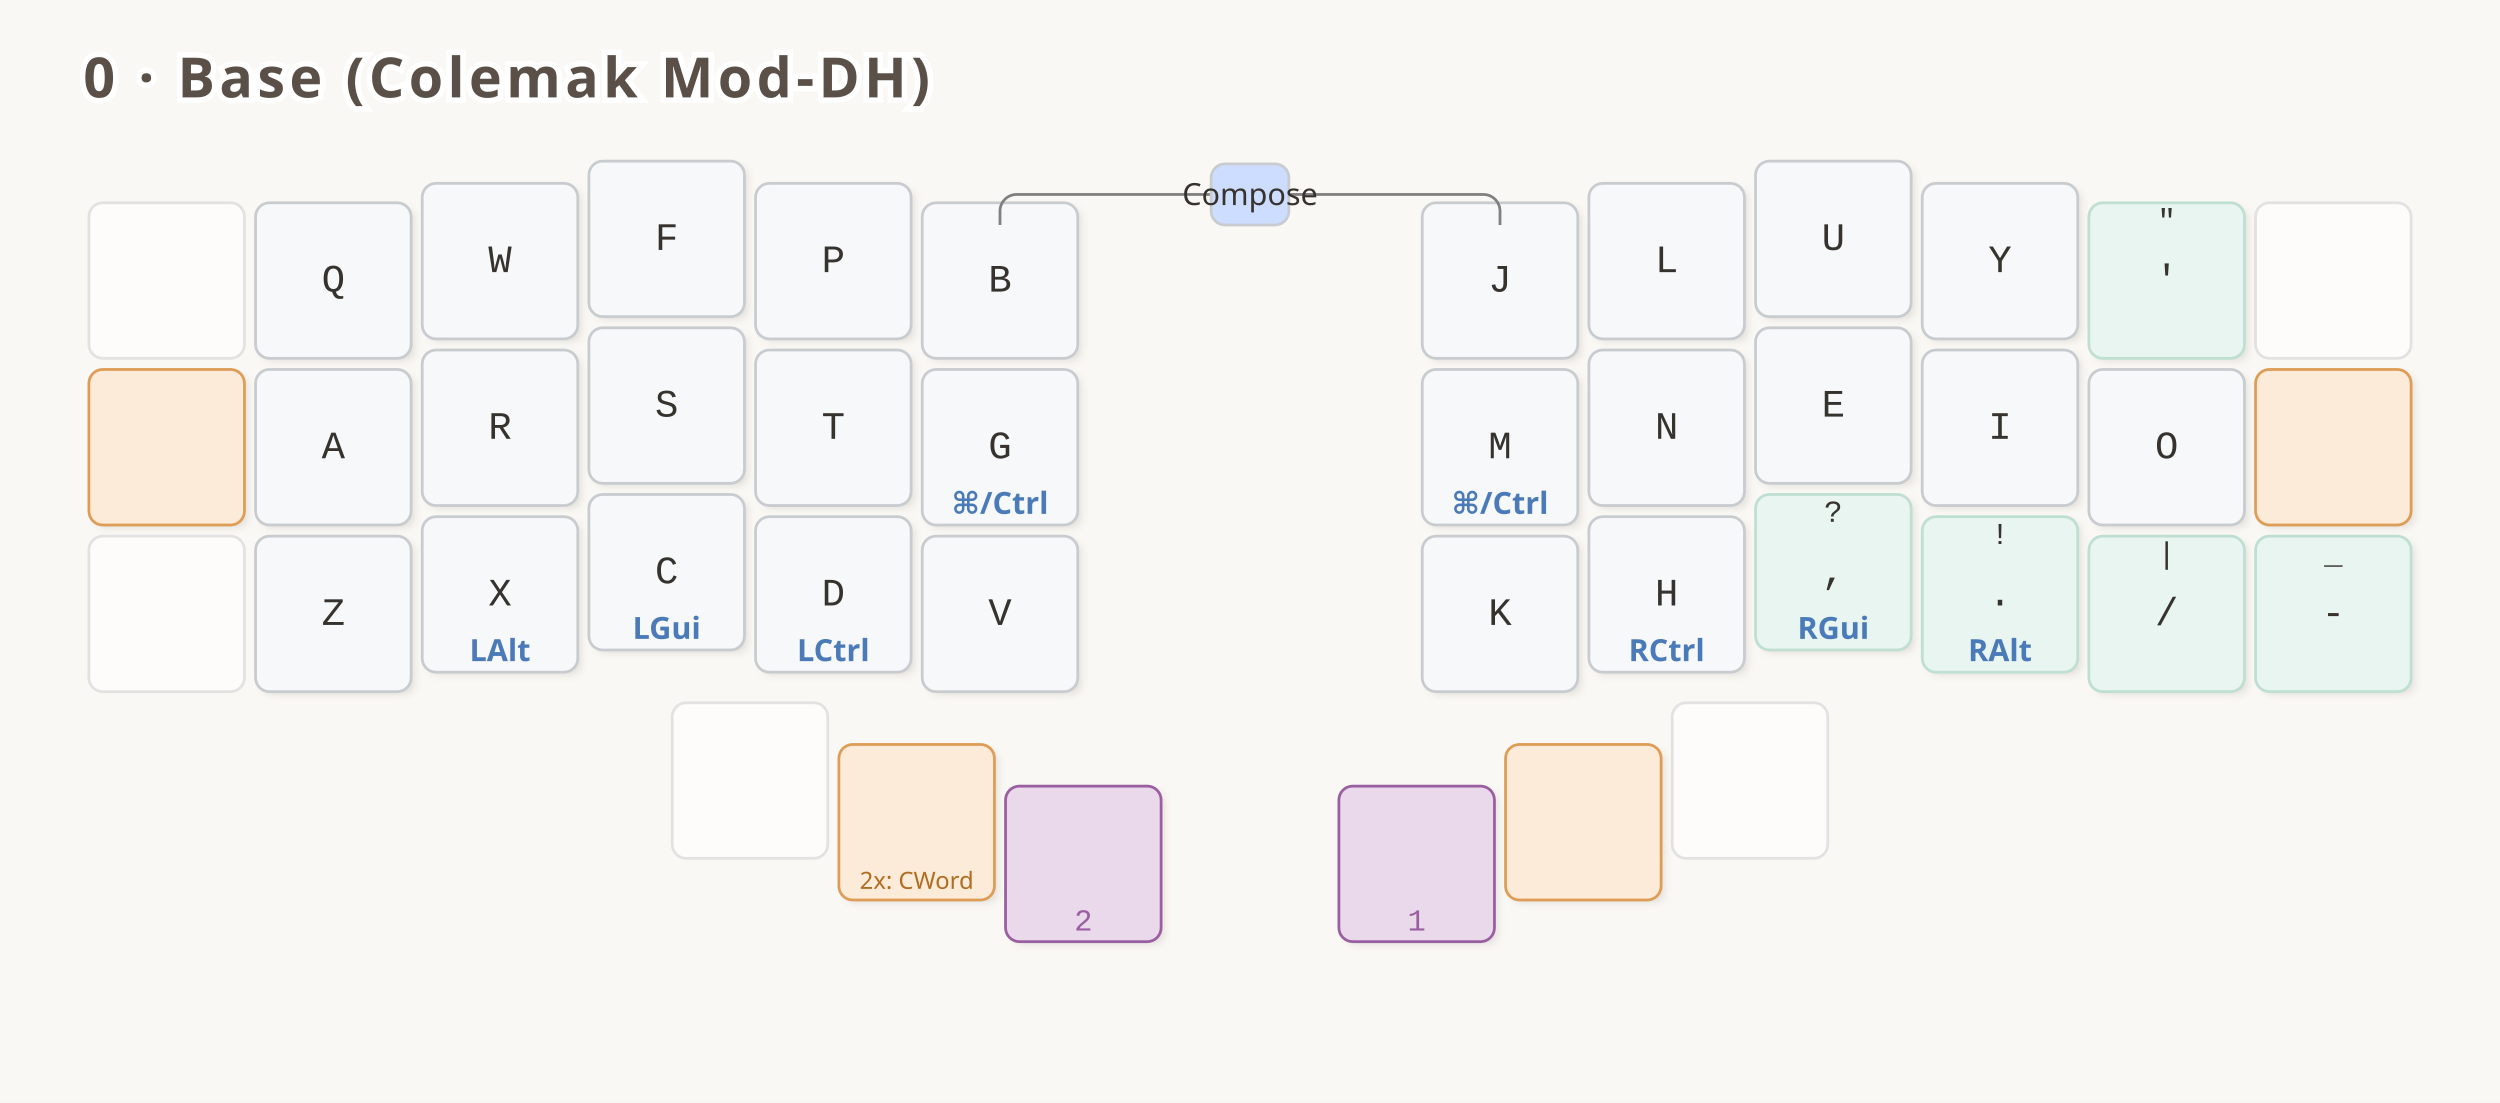
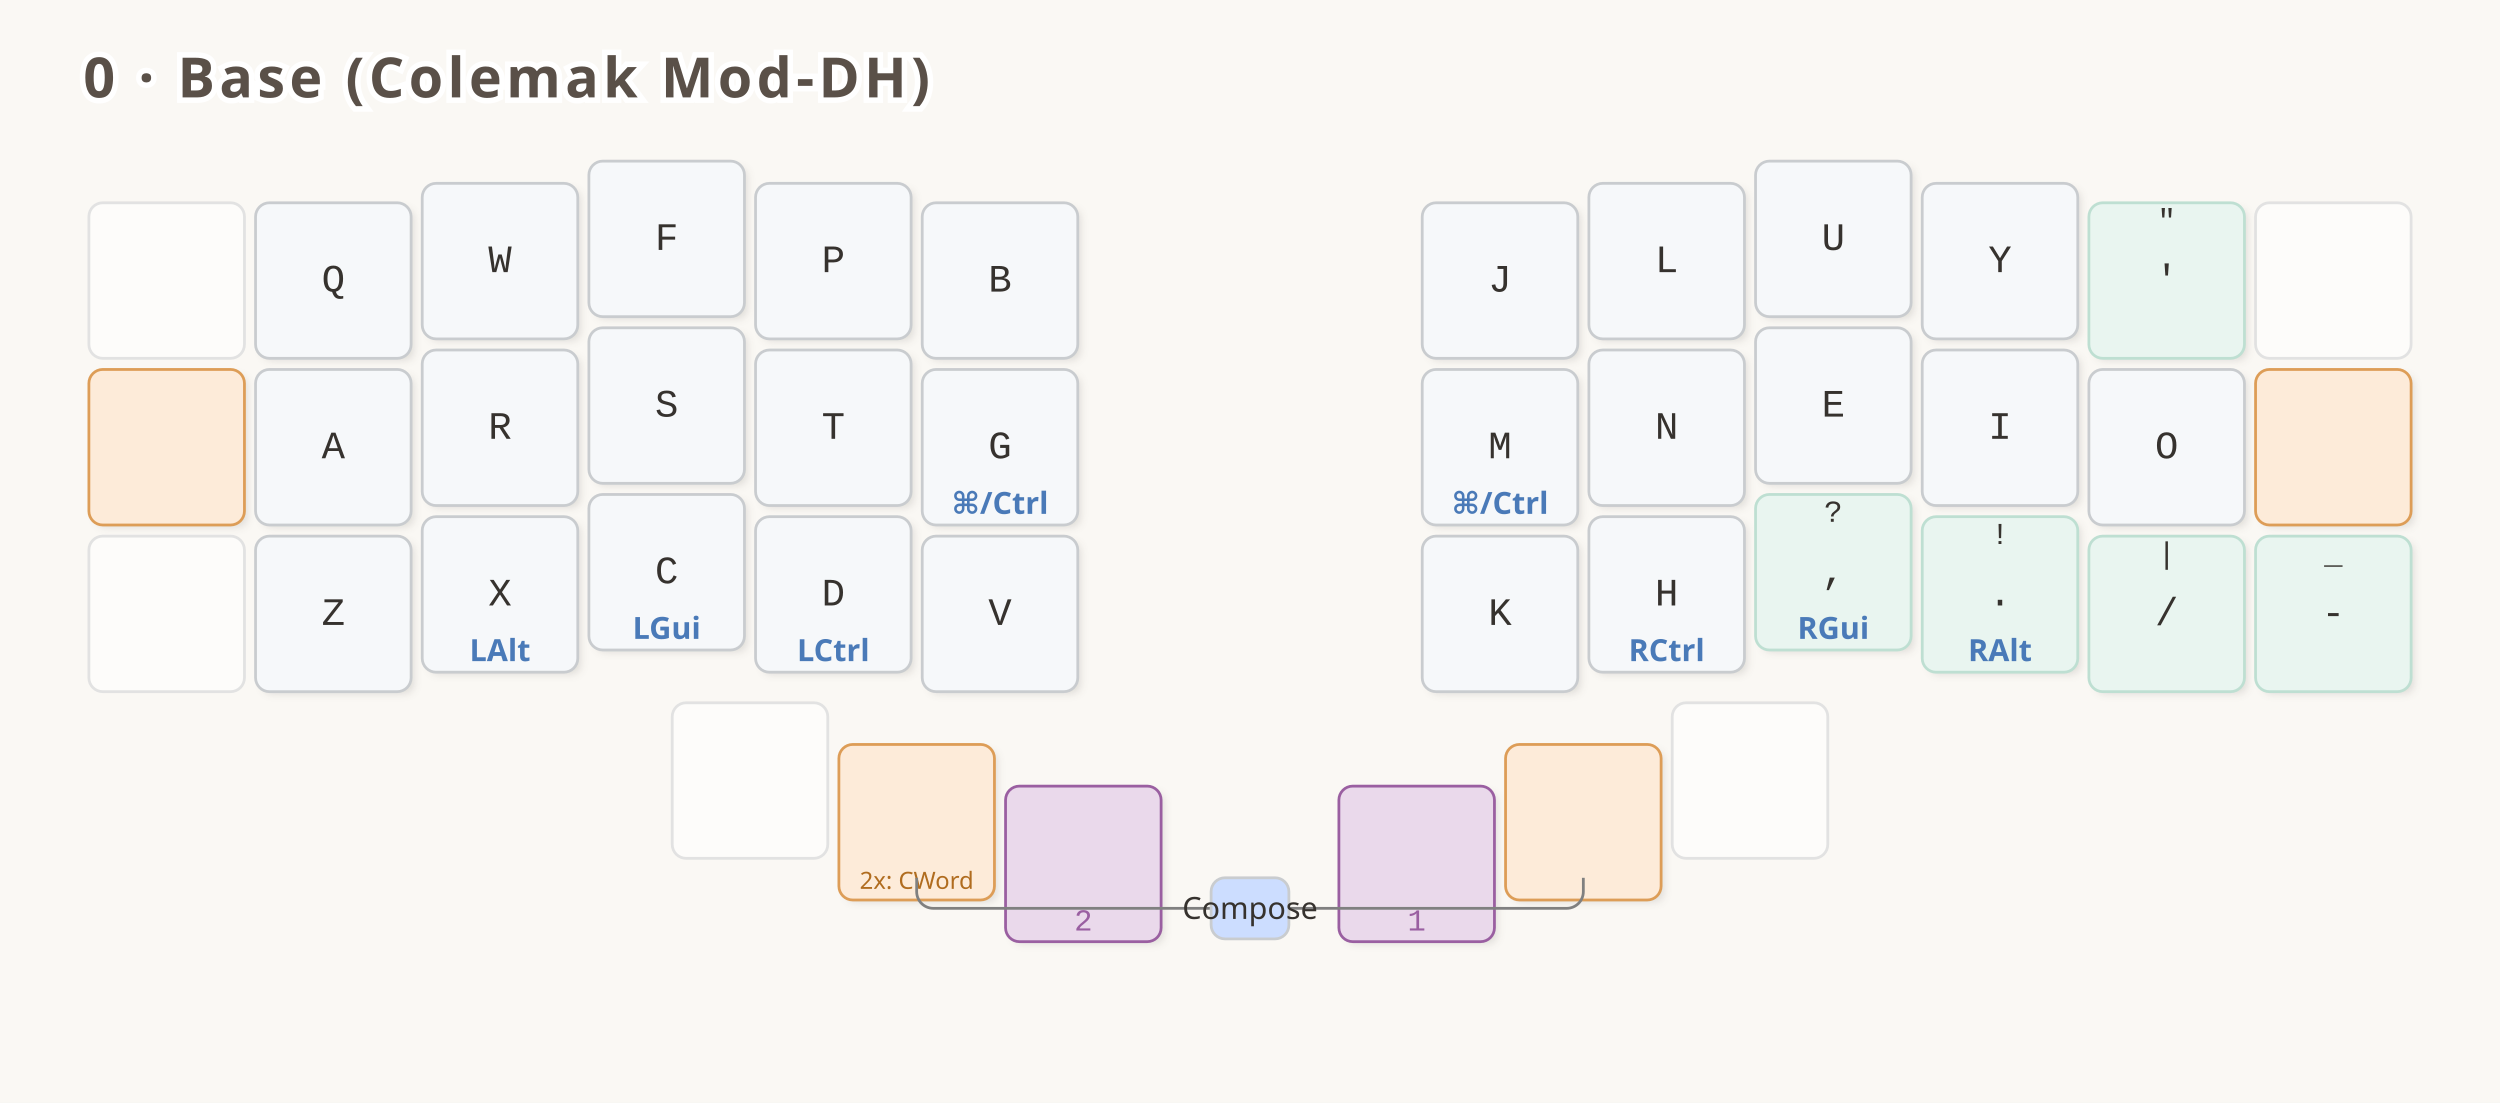
<svg xmlns="http://www.w3.org/2000/svg" xmlns:xlink="http://www.w3.org/1999/xlink" width="900" height="397" viewBox="0 0 900 397" class="keymap">
  <defs>
    <filter id="sh" x="-50%" y="-50%" width="200%" height="200%" color-interpolation-filters="sRGB">
      <feGaussianBlur stdDeviation="1.6" />
    </filter>
  </defs>
  <rect x="0" y="0" width="100%" height="100%" fill="#faf8f4" />
  <defs>/* start glyphs */
<svg id="mdi:apple-keyboard-shift">
      <svg id="mdi-apple-keyboard-shift" viewBox="0 0 24 24">
        <path d="M15,18V12H17.17L12,6.83L6.83,12H9V18H15M12,4L22,14H17V20H7V14H2L12,4Z" />
        <defs>
          <pattern id="stripes" patternUnits="userSpaceOnUse" width="8" height="8" patternTransform="rotate(45)">
            <rect width="8" height="8" fill="#efefef" />
            <rect width="4" height="8" fill="#c8c8c8" />
          </pattern>
        </defs>
      </svg>
      <defs>
        <pattern id="stripes" patternUnits="userSpaceOnUse" width="8" height="8" patternTransform="rotate(45)">
          <rect width="8" height="8" fill="#efefef" />
          <rect width="4" height="8" fill="#c8c8c8" />
        </pattern>
      </defs>
    </svg>
    <svg id="mdi:backspace-outline">
      <svg id="mdi-backspace-outline" viewBox="0 0 24 24">
        <path d="M19,15.59L17.59,17L14,13.41L10.41,17L9,15.59L12.59,12L9,8.41L10.41,7L14,10.59L17.59,7L19,8.41L15.41,12L19,15.59M22,3A2,2 0 0,1 24,5V19A2,2 0 0,1 22,21H7C6.31,21 5.77,20.64 5.41,20.11L0,12L5.41,3.88C5.77,3.35 6.31,3 7,3H22M22,5H7L2.28,12L7,19H22V5Z" />
        <defs>
          <pattern id="stripes" patternUnits="userSpaceOnUse" width="8" height="8" patternTransform="rotate(45)">
            <rect width="8" height="8" fill="#efefef" />
            <rect width="4" height="8" fill="#c8c8c8" />
          </pattern>
        </defs>
      </svg>
      <defs>
        <pattern id="stripes" patternUnits="userSpaceOnUse" width="8" height="8" patternTransform="rotate(45)">
          <rect width="8" height="8" fill="#efefef" />
          <rect width="4" height="8" fill="#c8c8c8" />
        </pattern>
      </defs>
    </svg>
    <svg id="mdi:keyboard-return">
      <svg id="mdi-keyboard-return" viewBox="0 0 24 24">
        <path d="M19,7V11H5.83L9.41,7.41L8,6L2,12L8,18L9.41,16.58L5.83,13H21V7H19Z" />
        <defs>
          <pattern id="stripes" patternUnits="userSpaceOnUse" width="8" height="8" patternTransform="rotate(45)">
            <rect width="8" height="8" fill="#efefef" />
            <rect width="4" height="8" fill="#c8c8c8" />
          </pattern>
        </defs>
      </svg>
      <defs>
        <pattern id="stripes" patternUnits="userSpaceOnUse" width="8" height="8" patternTransform="rotate(45)">
          <rect width="8" height="8" fill="#efefef" />
          <rect width="4" height="8" fill="#c8c8c8" />
        </pattern>
      </defs>
    </svg>
    <svg id="mdi:keyboard-space">
      <svg id="mdi-keyboard-space" viewBox="0 0 24 24">
        <path d="M3 15H5V19H19V15H21V19C21 20.1 20.1 21 19 21H5C3.9 21 3 20.1 3 19V15Z" />
        <defs>
          <pattern id="stripes" patternUnits="userSpaceOnUse" width="8" height="8" patternTransform="rotate(45)">
            <rect width="8" height="8" fill="#efefef" />
            <rect width="4" height="8" fill="#c8c8c8" />
          </pattern>
        </defs>
      </svg>
      <defs>
        <pattern id="stripes" patternUnits="userSpaceOnUse" width="8" height="8" patternTransform="rotate(45)">
          <rect width="8" height="8" fill="#efefef" />
          <rect width="4" height="8" fill="#c8c8c8" />
        </pattern>
      </defs>
    </svg>
    <svg id="mdi:keyboard-tab">
      <svg id="mdi-keyboard-tab" viewBox="0 0 24 24">
        <path d="M20,18H22V6H20M11.59,7.41L15.17,11H1V13H15.17L11.59,16.58L13,18L19,12L13,6L11.59,7.41Z" />
        <defs>
          <pattern id="stripes" patternUnits="userSpaceOnUse" width="8" height="8" patternTransform="rotate(45)">
            <rect width="8" height="8" fill="#efefef" />
            <rect width="4" height="8" fill="#c8c8c8" />
          </pattern>
        </defs>
      </svg>
      <defs>
        <pattern id="stripes" patternUnits="userSpaceOnUse" width="8" height="8" patternTransform="rotate(45)">
          <rect width="8" height="8" fill="#efefef" />
          <rect width="4" height="8" fill="#c8c8c8" />
        </pattern>
      </defs>
    </svg>
    <svg id="mdi:layers-outline">
      <svg id="mdi-layers-outline" viewBox="0 0 24 24">
        <path d="M12,18.54L19.37,12.8L21,14.07L12,21.07L3,14.07L4.62,12.81L12,18.54M12,16L3,9L12,2L21,9L12,16M12,4.53L6.26,9L12,13.47L17.74,9L12,4.53Z" />
        <defs>
          <pattern id="stripes" patternUnits="userSpaceOnUse" width="8" height="8" patternTransform="rotate(45)">
            <rect width="8" height="8" fill="#efefef" />
            <rect width="4" height="8" fill="#c8c8c8" />
          </pattern>
        </defs>
      </svg>
      <defs>
        <pattern id="stripes" patternUnits="userSpaceOnUse" width="8" height="8" patternTransform="rotate(45)">
          <rect width="8" height="8" fill="#efefef" />
          <rect width="4" height="8" fill="#c8c8c8" />
        </pattern>
      </defs>
    </svg>
  </defs>/* end glyphs */
<style>/* inherit to force styles through use tags */
svg path {
    fill: inherit;
}

/* font and background color specifications */
svg.keymap {
    font-family: 'Source Sans 3','Source Sans Pro',sans-serif;
    font-size: 14px;
    font-kerning: normal;
    text-rendering: optimizeLegibility;
    fill: #24292e;
}

/* default key styling */
rect.key {
    fill: #f6f8fa;
}

rect.key, rect.combo {
    stroke: #c9cccf;
    stroke-width: 1;
}

/* default key side styling, only used is draw_key_sides is set */
rect.side {
    filter: brightness(90%);
}

/* color accent for combo boxes */
rect.combo, rect.combo-separate {
    fill: #cdf;
}

/* color accent for held keys */
rect.held, rect.combo.held {
    fill: #fdd;
}

/* color accent for ghost (optional) keys */
rect.ghost, rect.combo.ghost {
    stroke-dasharray: 4, 4;
    stroke-width: 2;
}

text {
    text-anchor: middle;
    dominant-baseline: middle;
}

/* styling for layer labels */
text.label {
    font-weight: 600;
    font-size: 20px;
    letter-spacing: 0.08em;
    fill: #5a5048;
    text-anchor: start;
    stroke: white;
    stroke-width: 4;
    paint-order: stroke;
}

/* styling for optional footer */
text.footer {
    text-anchor: end;
    dominant-baseline: auto;
    stroke: white;
    stroke-width: 4;
    paint-order: stroke;
}

/* styling for combo tap, and key non-tap label text */
text.combo, text.hold, text.shifted, text.left, text.right, text.tl, text.tr, text.bl, text.br {
    font-size: 11px;
}

text.hold, text.bl, text.br {
    text-anchor: middle;
    dominant-baseline: auto;
}

text.shifted, text.tl, text.tr {
    text-anchor: middle;
    dominant-baseline: hanging;
}

text.left, text.tl, text.bl {
    text-anchor: start;
}

text.right, text.tr, text.br {
    text-anchor: end;
}

text.layer-activator {
    text-decoration: underline;
}

/* styling for hold/shifted label text in combo box */
text.combo.hold, text.combo.shifted, text.combo.left, text.combo.right {
    font-size: 8px;
}

/* lighter symbol for transparent keys */
text.trans {
    fill: #7b7e81;
}

/* styling for combo dendrons */
path.combo {
    stroke-width: 1;
    stroke: gray;
    fill: none;
}

/* Start Tabler Icons Cleanup */
/* cannot use height/width with glyphs */
.icon-tabler &gt; path {
    fill: inherit;
    stroke: inherit;
    stroke-width: 2;
}
/* hide tabler's default box */
.icon-tabler &gt; path[stroke="none"][fill="none"] {
    visibility: hidden;
}
/* End Tabler Icons Cleanup */

/* Two-tier palette: pale fills = content regions (ambient), vivid = behavior */
/* Tier 1 - ambient content categories (default dark text) */
/* Palette: grey = alphas/trans (default), white = unused, green = symbols,
   purple = layers, blue = navigation (incl. latches), orange = everything else */
svg.keymap { fill: #36322e; }
.key.none rect.key { fill: white; opacity: 50%; }
.key.symbol rect.key { fill: #e9f5f0; stroke: #bedfd2; }
.key.layer rect.key { fill: #ead9eb; stroke: #9a5fa1; }
.key.layer.tap, .key.layer.hold, .key.layer.shifted { fill: #9a5fa1; }
.key.nav rect.key { fill: #dbe9f8; stroke: #6b97c9; }
.key.delhold.tap, .key.delhold.hold, .key.delhold.shifted { fill: #c25f54; }
.key.editing rect.key, .key.state rect.key, .key.danger rect.key, .key.modifier rect.key { fill: #fdebd9; stroke: #dd9d57; }
.key.system rect.key { fill: #f9f0c9; stroke: #cdb94e; }
.key.modifier.tap, .key.modifier.hold, .key.modifier.shifted { fill: #b06c1f; }
.key.modtap.hold { fill: #4a7ab8; font-weight: bold; }
.key.held rect.key { fill: url(#stripes); stroke: #999999; }
.combo.state rect.key { fill: #fdebd9; stroke: #dd9d57; }
.combo.symbol rect.key { fill: #e9f5f0; stroke: #bedfd2; }
.key.shifted { transform: translateY(2px); }
.key.hold {transform: translateY(-2px); }
</style>
  <g transform="translate(30, 0)" class="layer-0 · Base (Colemak Mod-DH)">
    <text x="0" y="28" class="label" id="Base-Colemak-Mod-DH">0 · Base (Colemak Mod-DH)</text>
    <g transform="translate(0, 56)">
      <g transform="translate(30, 45)" class="key none keypos-0">
        <rect rx="5" ry="5" x="-28" y="-28" width="56" height="56" class="key none" />
      </g>
      <g transform="translate(90, 45)" class="key keypos-1">
        <rect x="-25.2" y="-25.5" width="54" height="54" rx="3" ry="3" fill="#3a2f25" opacity="0.16" filter="url(#sh)" />
        <rect rx="5" ry="5" x="-28" y="-28" width="56" height="56" class="key" />
        <text style="font-family:SFMono-Regular,Consolas,Liberation Mono,Menlo,monospace" x="0" y="0" class="key tap">Q</text>
      </g>
      <g transform="translate(150, 38)" class="key keypos-2">
        <rect x="-25.2" y="-25.5" width="54" height="54" rx="3" ry="3" fill="#3a2f25" opacity="0.16" filter="url(#sh)" />
        <rect rx="5" ry="5" x="-28" y="-28" width="56" height="56" class="key" />
        <text style="font-family:SFMono-Regular,Consolas,Liberation Mono,Menlo,monospace" x="0" y="0" class="key tap">W</text>
      </g>
      <g transform="translate(210, 30)" class="key keypos-3">
        <rect x="-25.2" y="-25.5" width="54" height="54" rx="3" ry="3" fill="#3a2f25" opacity="0.16" filter="url(#sh)" />
        <rect rx="5" ry="5" x="-28" y="-28" width="56" height="56" class="key" />
        <text style="font-family:SFMono-Regular,Consolas,Liberation Mono,Menlo,monospace" x="0" y="0" class="key tap">F</text>
      </g>
      <g transform="translate(270, 38)" class="key keypos-4">
        <rect x="-25.2" y="-25.5" width="54" height="54" rx="3" ry="3" fill="#3a2f25" opacity="0.16" filter="url(#sh)" />
        <rect rx="5" ry="5" x="-28" y="-28" width="56" height="56" class="key" />
        <text style="font-family:SFMono-Regular,Consolas,Liberation Mono,Menlo,monospace" x="0" y="0" class="key tap">P</text>
      </g>
      <g transform="translate(330, 45)" class="key keypos-5">
        <rect x="-25.2" y="-25.5" width="54" height="54" rx="3" ry="3" fill="#3a2f25" opacity="0.16" filter="url(#sh)" />
        <rect rx="5" ry="5" x="-28" y="-28" width="56" height="56" class="key" />
        <text style="font-family:SFMono-Regular,Consolas,Liberation Mono,Menlo,monospace" x="0" y="0" class="key tap">B</text>
      </g>
      <g transform="translate(510, 45)" class="key keypos-6">
        <rect x="-25.2" y="-25.5" width="54" height="54" rx="3" ry="3" fill="#3a2f25" opacity="0.16" filter="url(#sh)" />
        <rect rx="5" ry="5" x="-28" y="-28" width="56" height="56" class="key" />
        <text style="font-family:SFMono-Regular,Consolas,Liberation Mono,Menlo,monospace" x="0" y="0" class="key tap">J</text>
      </g>
      <g transform="translate(570, 38)" class="key keypos-7">
        <rect x="-25.2" y="-25.5" width="54" height="54" rx="3" ry="3" fill="#3a2f25" opacity="0.16" filter="url(#sh)" />
        <rect rx="5" ry="5" x="-28" y="-28" width="56" height="56" class="key" />
        <text style="font-family:SFMono-Regular,Consolas,Liberation Mono,Menlo,monospace" x="0" y="0" class="key tap">L</text>
      </g>
      <g transform="translate(630, 30)" class="key keypos-8">
        <rect x="-25.2" y="-25.5" width="54" height="54" rx="3" ry="3" fill="#3a2f25" opacity="0.16" filter="url(#sh)" />
        <rect rx="5" ry="5" x="-28" y="-28" width="56" height="56" class="key" />
        <text style="font-family:SFMono-Regular,Consolas,Liberation Mono,Menlo,monospace" x="0" y="0" class="key tap">U</text>
      </g>
      <g transform="translate(690, 38)" class="key keypos-9">
        <rect x="-25.2" y="-25.5" width="54" height="54" rx="3" ry="3" fill="#3a2f25" opacity="0.16" filter="url(#sh)" />
        <rect rx="5" ry="5" x="-28" y="-28" width="56" height="56" class="key" />
        <text style="font-family:SFMono-Regular,Consolas,Liberation Mono,Menlo,monospace" x="0" y="0" class="key tap">Y</text>
      </g>
      <g transform="translate(750, 45)" class="key symbol keypos-10">
        <rect x="-25.2" y="-25.5" width="54" height="54" rx="3" ry="3" fill="#3a2f25" opacity="0.16" filter="url(#sh)" />
        <rect rx="5" ry="5" x="-28" y="-28" width="56" height="56" class="key symbol" />
        <text style="font-family:SFMono-Regular,Consolas,Liberation Mono,Menlo,monospace" x="0" y="0" class="key symbol tap">'</text>
        <text style="font-family:SFMono-Regular,Consolas,Liberation Mono,Menlo,monospace" x="0" y="-26" class="key symbol shifted">"</text>
      </g>
      <g transform="translate(810, 45)" class="key none keypos-11">
        <rect rx="5" ry="5" x="-28" y="-28" width="56" height="56" class="key none" />
      </g>
      <g transform="translate(30, 105)" class="key editing keypos-12">
        <rect x="-25.2" y="-25.5" width="54" height="54" rx="3" ry="3" fill="#3a2f25" opacity="0.16" filter="url(#sh)" />
        <rect rx="5" ry="5" x="-28" y="-28" width="56" height="56" class="key editing" />
        <use href="#mdi:keyboard-tab" xlink:href="#mdi:keyboard-tab" x="-7" y="-7" height="14" width="14.0" class="key editing tap glyph mdi:keyboard-tab" />
      </g>
      <g transform="translate(90, 105)" class="key keypos-13">
        <rect x="-25.2" y="-25.5" width="54" height="54" rx="3" ry="3" fill="#3a2f25" opacity="0.16" filter="url(#sh)" />
        <rect rx="5" ry="5" x="-28" y="-28" width="56" height="56" class="key" />
        <text style="font-family:SFMono-Regular,Consolas,Liberation Mono,Menlo,monospace" x="0" y="0" class="key tap">A</text>
      </g>
      <g transform="translate(150, 98)" class="key keypos-14">
        <rect x="-25.2" y="-25.5" width="54" height="54" rx="3" ry="3" fill="#3a2f25" opacity="0.16" filter="url(#sh)" />
        <rect rx="5" ry="5" x="-28" y="-28" width="56" height="56" class="key" />
        <text style="font-family:SFMono-Regular,Consolas,Liberation Mono,Menlo,monospace" x="0" y="0" class="key tap">R</text>
      </g>
      <g transform="translate(210, 90)" class="key keypos-15">
        <rect x="-25.2" y="-25.5" width="54" height="54" rx="3" ry="3" fill="#3a2f25" opacity="0.16" filter="url(#sh)" />
        <rect rx="5" ry="5" x="-28" y="-28" width="56" height="56" class="key" />
        <text style="font-family:SFMono-Regular,Consolas,Liberation Mono,Menlo,monospace" x="0" y="0" class="key tap">S</text>
      </g>
      <g transform="translate(270, 98)" class="key keypos-16">
        <rect x="-25.2" y="-25.5" width="54" height="54" rx="3" ry="3" fill="#3a2f25" opacity="0.16" filter="url(#sh)" />
        <rect rx="5" ry="5" x="-28" y="-28" width="56" height="56" class="key" />
        <text style="font-family:SFMono-Regular,Consolas,Liberation Mono,Menlo,monospace" x="0" y="0" class="key tap">T</text>
      </g>
      <g transform="translate(330, 105)" class="key modtap keypos-17">
        <rect x="-25.2" y="-25.5" width="54" height="54" rx="3" ry="3" fill="#3a2f25" opacity="0.16" filter="url(#sh)" />
        <rect rx="5" ry="5" x="-28" y="-28" width="56" height="56" class="key modtap" />
        <text style="font-family:SFMono-Regular,Consolas,Liberation Mono,Menlo,monospace" x="0" y="0" class="key modtap tap">G</text>
        <text x="0" y="26" class="key modtap hold">⌘/Ctrl</text>
      </g>
      <g transform="translate(510, 105)" class="key modtap keypos-18">
        <rect x="-25.2" y="-25.5" width="54" height="54" rx="3" ry="3" fill="#3a2f25" opacity="0.16" filter="url(#sh)" />
        <rect rx="5" ry="5" x="-28" y="-28" width="56" height="56" class="key modtap" />
        <text style="font-family:SFMono-Regular,Consolas,Liberation Mono,Menlo,monospace" x="0" y="0" class="key modtap tap">M</text>
        <text x="0" y="26" class="key modtap hold">⌘/Ctrl</text>
      </g>
      <g transform="translate(570, 98)" class="key keypos-19">
        <rect x="-25.2" y="-25.5" width="54" height="54" rx="3" ry="3" fill="#3a2f25" opacity="0.16" filter="url(#sh)" />
        <rect rx="5" ry="5" x="-28" y="-28" width="56" height="56" class="key" />
        <text style="font-family:SFMono-Regular,Consolas,Liberation Mono,Menlo,monospace" x="0" y="0" class="key tap">N</text>
      </g>
      <g transform="translate(630, 90)" class="key keypos-20">
        <rect x="-25.2" y="-25.5" width="54" height="54" rx="3" ry="3" fill="#3a2f25" opacity="0.16" filter="url(#sh)" />
        <rect rx="5" ry="5" x="-28" y="-28" width="56" height="56" class="key" />
        <text style="font-family:SFMono-Regular,Consolas,Liberation Mono,Menlo,monospace" x="0" y="0" class="key tap">E</text>
      </g>
      <g transform="translate(690, 98)" class="key keypos-21">
        <rect x="-25.2" y="-25.5" width="54" height="54" rx="3" ry="3" fill="#3a2f25" opacity="0.16" filter="url(#sh)" />
        <rect rx="5" ry="5" x="-28" y="-28" width="56" height="56" class="key" />
        <text style="font-family:SFMono-Regular,Consolas,Liberation Mono,Menlo,monospace" x="0" y="0" class="key tap">I</text>
      </g>
      <g transform="translate(750, 105)" class="key keypos-22">
        <rect x="-25.2" y="-25.5" width="54" height="54" rx="3" ry="3" fill="#3a2f25" opacity="0.16" filter="url(#sh)" />
        <rect rx="5" ry="5" x="-28" y="-28" width="56" height="56" class="key" />
        <text style="font-family:SFMono-Regular,Consolas,Liberation Mono,Menlo,monospace" x="0" y="0" class="key tap">O</text>
      </g>
      <g transform="translate(810, 105)" class="key editing keypos-23">
        <rect x="-25.2" y="-25.5" width="54" height="54" rx="3" ry="3" fill="#3a2f25" opacity="0.16" filter="url(#sh)" />
        <rect rx="5" ry="5" x="-28" y="-28" width="56" height="56" class="key editing" />
        <use href="#mdi:backspace-outline" xlink:href="#mdi:backspace-outline" x="-7" y="-7" height="14" width="14.0" class="key editing tap glyph mdi:backspace-outline" />
      </g>
      <g transform="translate(30, 165)" class="key none keypos-24">
        <rect rx="5" ry="5" x="-28" y="-28" width="56" height="56" class="key none" />
      </g>
      <g transform="translate(90, 165)" class="key keypos-25">
        <rect x="-25.2" y="-25.5" width="54" height="54" rx="3" ry="3" fill="#3a2f25" opacity="0.16" filter="url(#sh)" />
        <rect rx="5" ry="5" x="-28" y="-28" width="56" height="56" class="key" />
        <text style="font-family:SFMono-Regular,Consolas,Liberation Mono,Menlo,monospace" x="0" y="0" class="key tap">Z</text>
      </g>
      <g transform="translate(150, 158)" class="key modtap keypos-26">
        <rect x="-25.2" y="-25.5" width="54" height="54" rx="3" ry="3" fill="#3a2f25" opacity="0.16" filter="url(#sh)" />
        <rect rx="5" ry="5" x="-28" y="-28" width="56" height="56" class="key modtap" />
        <text style="font-family:SFMono-Regular,Consolas,Liberation Mono,Menlo,monospace" x="0" y="0" class="key modtap tap">X</text>
        <text x="0" y="26" class="key modtap hold">LAlt</text>
      </g>
      <g transform="translate(210, 150)" class="key modtap keypos-27">
        <rect x="-25.2" y="-25.5" width="54" height="54" rx="3" ry="3" fill="#3a2f25" opacity="0.16" filter="url(#sh)" />
        <rect rx="5" ry="5" x="-28" y="-28" width="56" height="56" class="key modtap" />
        <text style="font-family:SFMono-Regular,Consolas,Liberation Mono,Menlo,monospace" x="0" y="0" class="key modtap tap">C</text>
        <text x="0" y="26" class="key modtap hold">LGui</text>
      </g>
      <g transform="translate(270, 158)" class="key modtap keypos-28">
        <rect x="-25.2" y="-25.5" width="54" height="54" rx="3" ry="3" fill="#3a2f25" opacity="0.16" filter="url(#sh)" />
        <rect rx="5" ry="5" x="-28" y="-28" width="56" height="56" class="key modtap" />
        <text style="font-family:SFMono-Regular,Consolas,Liberation Mono,Menlo,monospace" x="0" y="0" class="key modtap tap">D</text>
        <text x="0" y="26" class="key modtap hold">LCtrl</text>
      </g>
      <g transform="translate(330, 165)" class="key keypos-29">
        <rect x="-25.2" y="-25.5" width="54" height="54" rx="3" ry="3" fill="#3a2f25" opacity="0.16" filter="url(#sh)" />
        <rect rx="5" ry="5" x="-28" y="-28" width="56" height="56" class="key" />
        <text style="font-family:SFMono-Regular,Consolas,Liberation Mono,Menlo,monospace" x="0" y="0" class="key tap">V</text>
      </g>
      <g transform="translate(510, 165)" class="key keypos-30">
        <rect x="-25.2" y="-25.5" width="54" height="54" rx="3" ry="3" fill="#3a2f25" opacity="0.16" filter="url(#sh)" />
        <rect rx="5" ry="5" x="-28" y="-28" width="56" height="56" class="key" />
        <text style="font-family:SFMono-Regular,Consolas,Liberation Mono,Menlo,monospace" x="0" y="0" class="key tap">K</text>
      </g>
      <g transform="translate(570, 158)" class="key modtap keypos-31">
        <rect x="-25.2" y="-25.5" width="54" height="54" rx="3" ry="3" fill="#3a2f25" opacity="0.16" filter="url(#sh)" />
        <rect rx="5" ry="5" x="-28" y="-28" width="56" height="56" class="key modtap" />
        <text style="font-family:SFMono-Regular,Consolas,Liberation Mono,Menlo,monospace" x="0" y="0" class="key modtap tap">H</text>
        <text x="0" y="26" class="key modtap hold">RCtrl</text>
      </g>
      <g transform="translate(630, 150)" class="key symbol modtap keypos-32">
        <rect x="-25.2" y="-25.5" width="54" height="54" rx="3" ry="3" fill="#3a2f25" opacity="0.16" filter="url(#sh)" />
        <rect rx="5" ry="5" x="-28" y="-28" width="56" height="56" class="key symbol modtap" />
        <text style="font-family:SFMono-Regular,Consolas,Liberation Mono,Menlo,monospace" x="0" y="0" class="key symbol modtap tap">,</text>
        <text x="0" y="26" class="key symbol modtap hold">RGui</text>
        <text style="font-family:SFMono-Regular,Consolas,Liberation Mono,Menlo,monospace" x="0" y="-26" class="key symbol modtap shifted">?</text>
      </g>
      <g transform="translate(690, 158)" class="key symbol modtap keypos-33">
        <rect x="-25.2" y="-25.5" width="54" height="54" rx="3" ry="3" fill="#3a2f25" opacity="0.16" filter="url(#sh)" />
        <rect rx="5" ry="5" x="-28" y="-28" width="56" height="56" class="key symbol modtap" />
        <text style="font-family:SFMono-Regular,Consolas,Liberation Mono,Menlo,monospace" x="0" y="0" class="key symbol modtap tap">.</text>
        <text x="0" y="26" class="key symbol modtap hold">RAlt</text>
        <text style="font-family:SFMono-Regular,Consolas,Liberation Mono,Menlo,monospace" x="0" y="-26" class="key symbol modtap shifted">!</text>
      </g>
      <g transform="translate(750, 165)" class="key symbol keypos-34">
        <rect x="-25.2" y="-25.5" width="54" height="54" rx="3" ry="3" fill="#3a2f25" opacity="0.16" filter="url(#sh)" />
        <rect rx="5" ry="5" x="-28" y="-28" width="56" height="56" class="key symbol" />
        <text style="font-family:SFMono-Regular,Consolas,Liberation Mono,Menlo,monospace" x="0" y="0" class="key symbol tap">/</text>
        <text style="font-family:SFMono-Regular,Consolas,Liberation Mono,Menlo,monospace" x="0" y="-26" class="key symbol shifted">|</text>
      </g>
      <g transform="translate(810, 165)" class="key symbol keypos-35">
        <rect x="-25.2" y="-25.5" width="54" height="54" rx="3" ry="3" fill="#3a2f25" opacity="0.16" filter="url(#sh)" />
        <rect rx="5" ry="5" x="-28" y="-28" width="56" height="56" class="key symbol" />
        <text style="font-family:SFMono-Regular,Consolas,Liberation Mono,Menlo,monospace" x="0" y="0" class="key symbol tap">-</text>
        <text style="font-family:SFMono-Regular,Consolas,Liberation Mono,Menlo,monospace" x="0" y="-26" class="key symbol shifted">_</text>
      </g>
      <g transform="translate(240, 225)" class="key none keypos-36">
        <rect rx="5" ry="5" x="-28" y="-28" width="56" height="56" class="key none" />
      </g>
      <g transform="translate(300, 240)" class="key modifier keypos-37">
        <rect x="-25.2" y="-25.5" width="54" height="54" rx="3" ry="3" fill="#3a2f25" opacity="0.16" filter="url(#sh)" />
        <rect rx="5" ry="5" x="-28" y="-28" width="56" height="56" class="key modifier" />
        <use href="#mdi:apple-keyboard-shift" xlink:href="#mdi:apple-keyboard-shift" x="-7" y="-7" height="14" width="14.0" class="key modifier tap glyph mdi:apple-keyboard-shift" />
        <text x="0" y="26" class="key modifier hold">
          <tspan style="font-size: 78%">2x: CWord</tspan>
        </text>
      </g>
      <g transform="translate(360, 255)" class="key layer keypos-38">
        <rect x="-25.2" y="-25.5" width="54" height="54" rx="3" ry="3" fill="#3a2f25" opacity="0.16" filter="url(#sh)" />
        <rect rx="5" ry="5" x="-28" y="-28" width="56" height="56" class="key layer" />
        <use href="#mdi:layers-outline" xlink:href="#mdi:layers-outline" x="-7" y="-7" height="14" width="14.0" class="key layer tap glyph mdi:layers-outline" />
        <text style="font-family:SFMono-Regular,Consolas,Liberation Mono,Menlo,monospace" x="0" y="26" class="key layer hold">2</text>
      </g>
      <g transform="translate(480, 255)" class="key layer keypos-39">
        <rect x="-25.2" y="-25.5" width="54" height="54" rx="3" ry="3" fill="#3a2f25" opacity="0.16" filter="url(#sh)" />
        <rect rx="5" ry="5" x="-28" y="-28" width="56" height="56" class="key layer" />
        <use href="#mdi:keyboard-return" xlink:href="#mdi:keyboard-return" x="-7" y="-7" height="14" width="14.0" class="key layer tap glyph mdi:keyboard-return" />
        <text style="font-family:SFMono-Regular,Consolas,Liberation Mono,Menlo,monospace" x="0" y="26" class="key layer hold">1</text>
      </g>
      <g transform="translate(540, 240)" class="key editing keypos-40">
        <rect x="-25.2" y="-25.5" width="54" height="54" rx="3" ry="3" fill="#3a2f25" opacity="0.16" filter="url(#sh)" />
        <rect rx="5" ry="5" x="-28" y="-28" width="56" height="56" class="key editing" />
        <use href="#mdi:keyboard-space" xlink:href="#mdi:keyboard-space" x="-7" y="-7" height="14" width="14.0" class="key editing tap glyph mdi:keyboard-space" />
      </g>
      <g transform="translate(600, 225)" class="key none keypos-41">
        <rect rx="5" ry="5" x="-28" y="-28" width="56" height="56" class="key none" />
      </g>
      <g class="combo state combopos-0">
-         <path d="M420,14 h-84 a6.0,6.0 0 0 0 -6.0,6.0 v5" class="combo" />
-         <path d="M420,14 h84 a6.0,6.0 0 0 1 6.0,6.0 v5" class="combo" />
-         <rect rx="5" ry="5" x="406" y="3" width="28" height="22" class="combo state" />
-         <text x="420" y="14" class="combo state tap">Compose</text>
+         <path d="M420,271 h-114 a6.0,6.0 0 0 1 -6.0,-6.0 v-5" class="combo" />
+         <path d="M420,271 h114 a6.0,6.0 0 0 0 6.0,-6.0 v-5" class="combo" />
+         <rect rx="5" ry="5" x="406" y="260" width="28" height="22" class="combo state" />
+         <text x="420" y="271" class="combo state tap">Compose</text>
      </g>
    </g>
  </g>
  <defs>
    <pattern id="stripes" patternUnits="userSpaceOnUse" width="8" height="8" patternTransform="rotate(45)">
      <rect width="8" height="8" fill="#efefef" />
      <rect width="4" height="8" fill="#c8c8c8" />
    </pattern>
  </defs>
</svg>
